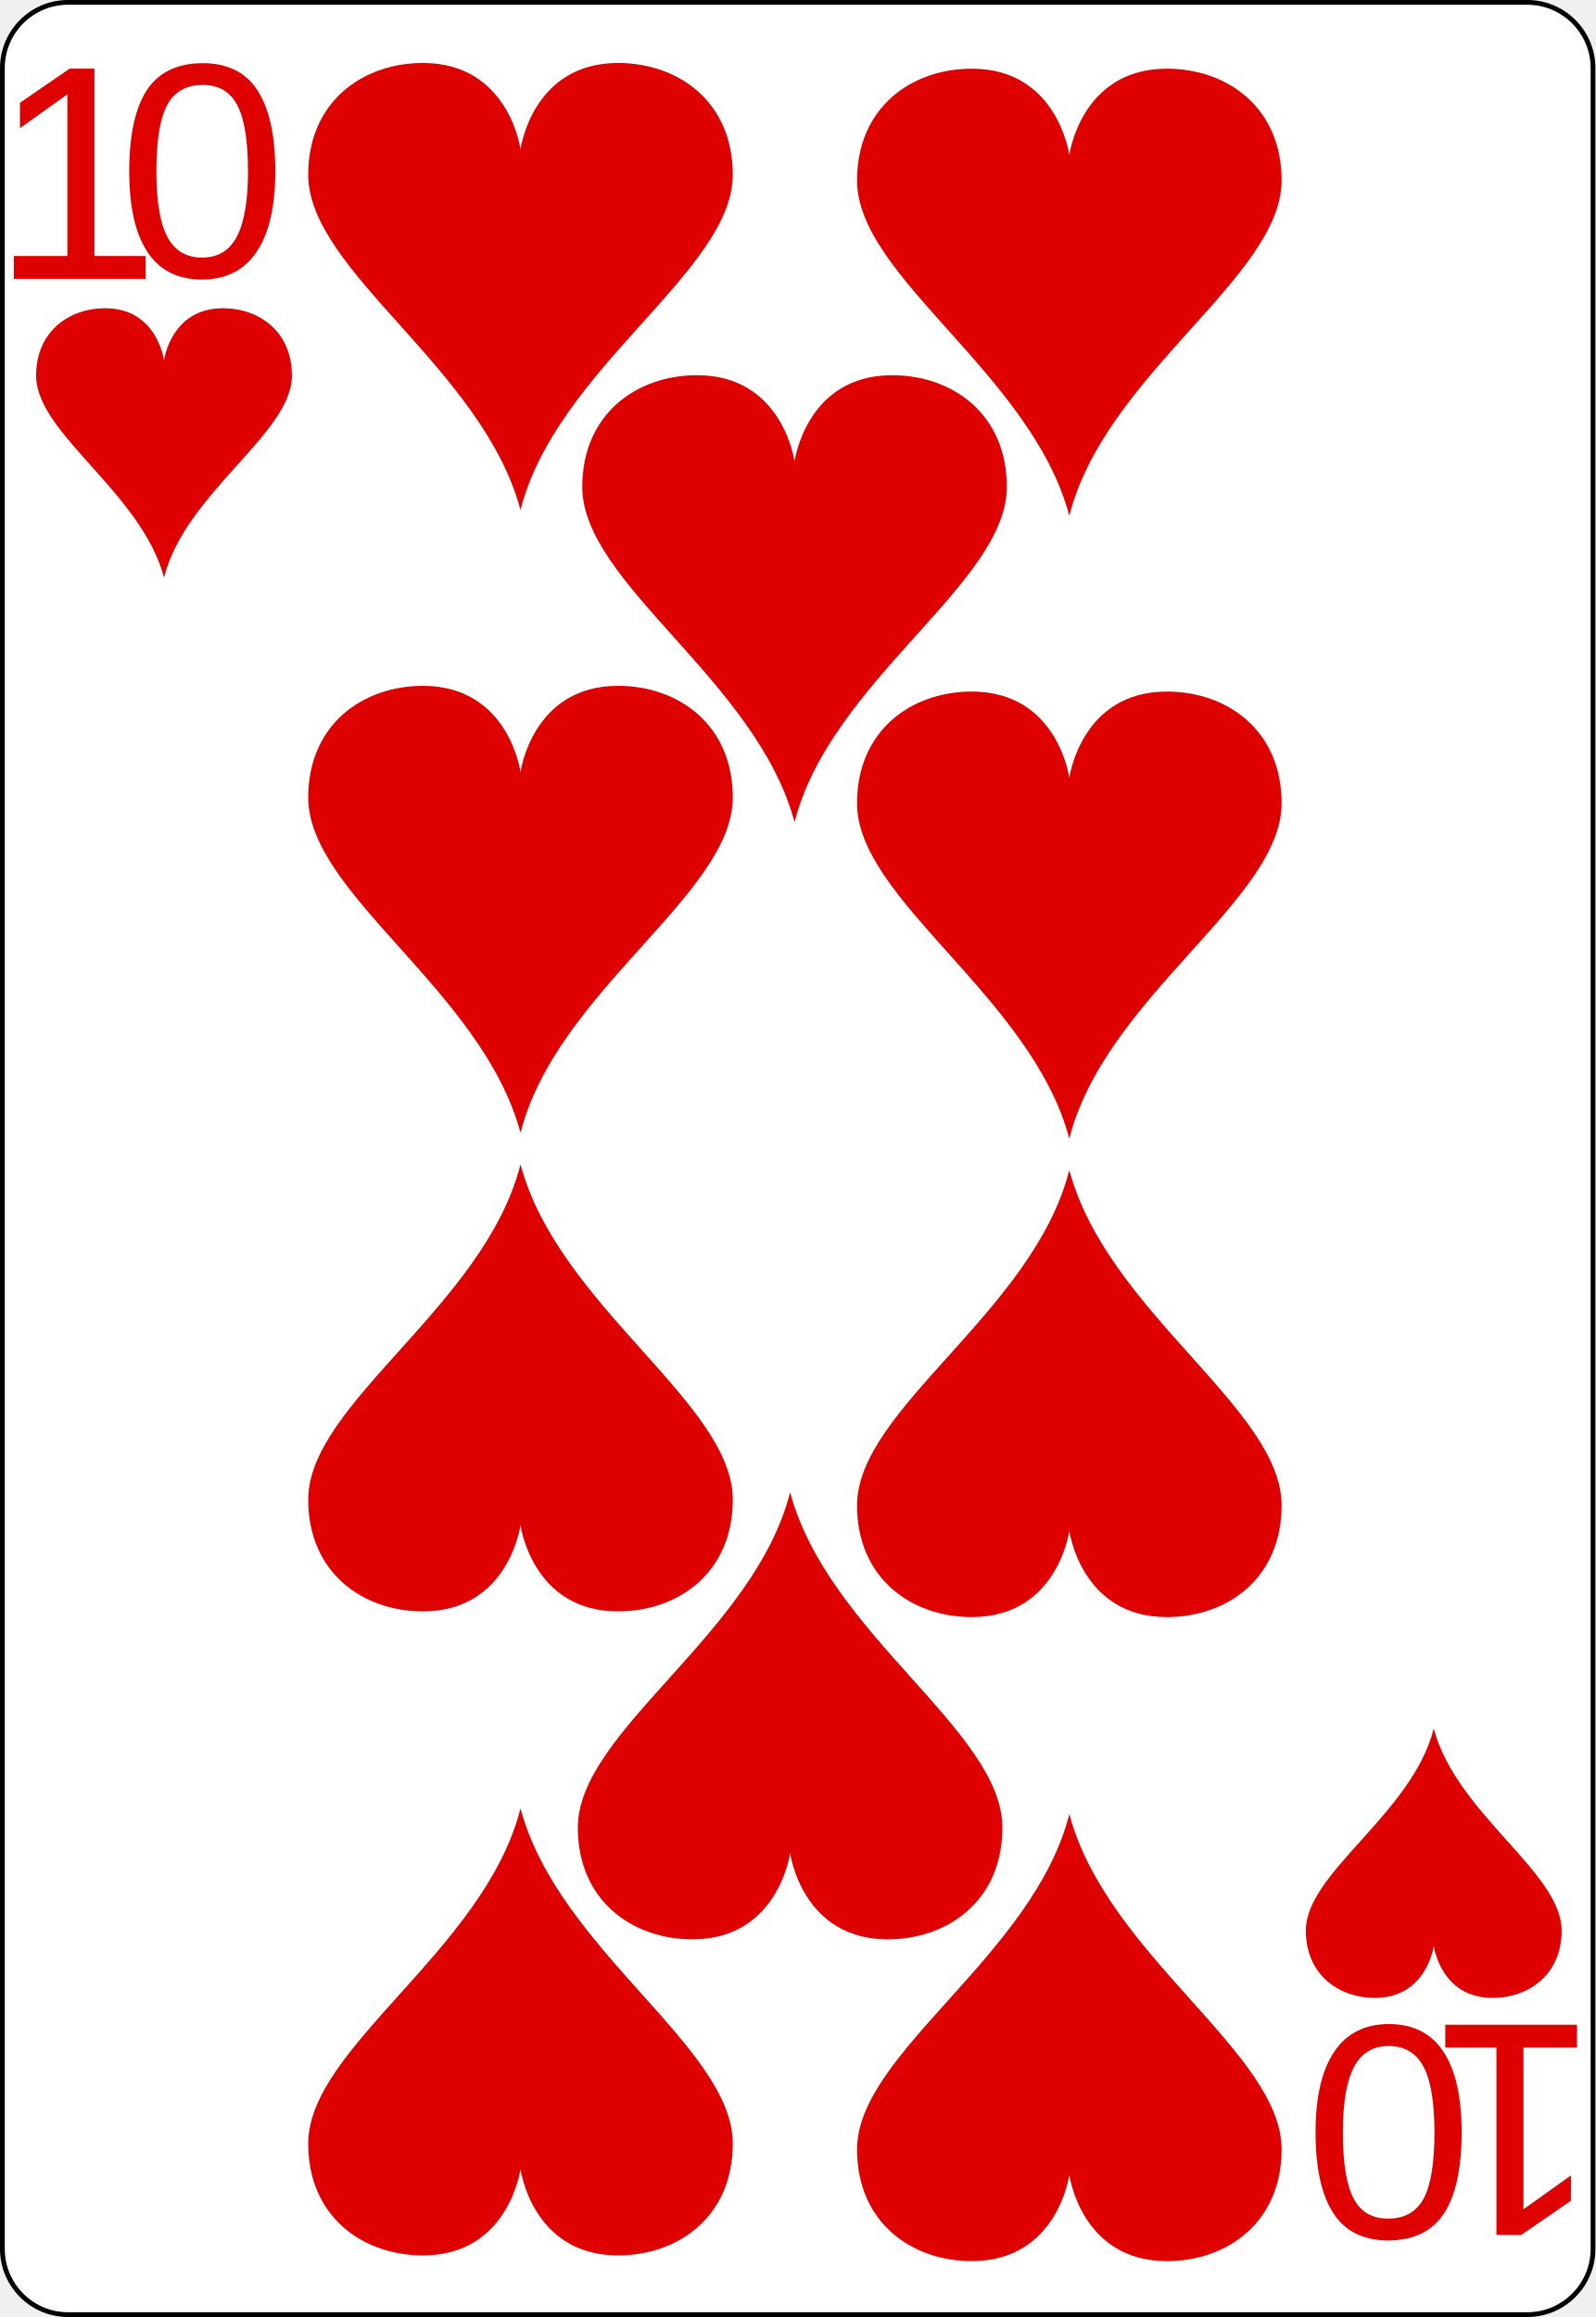
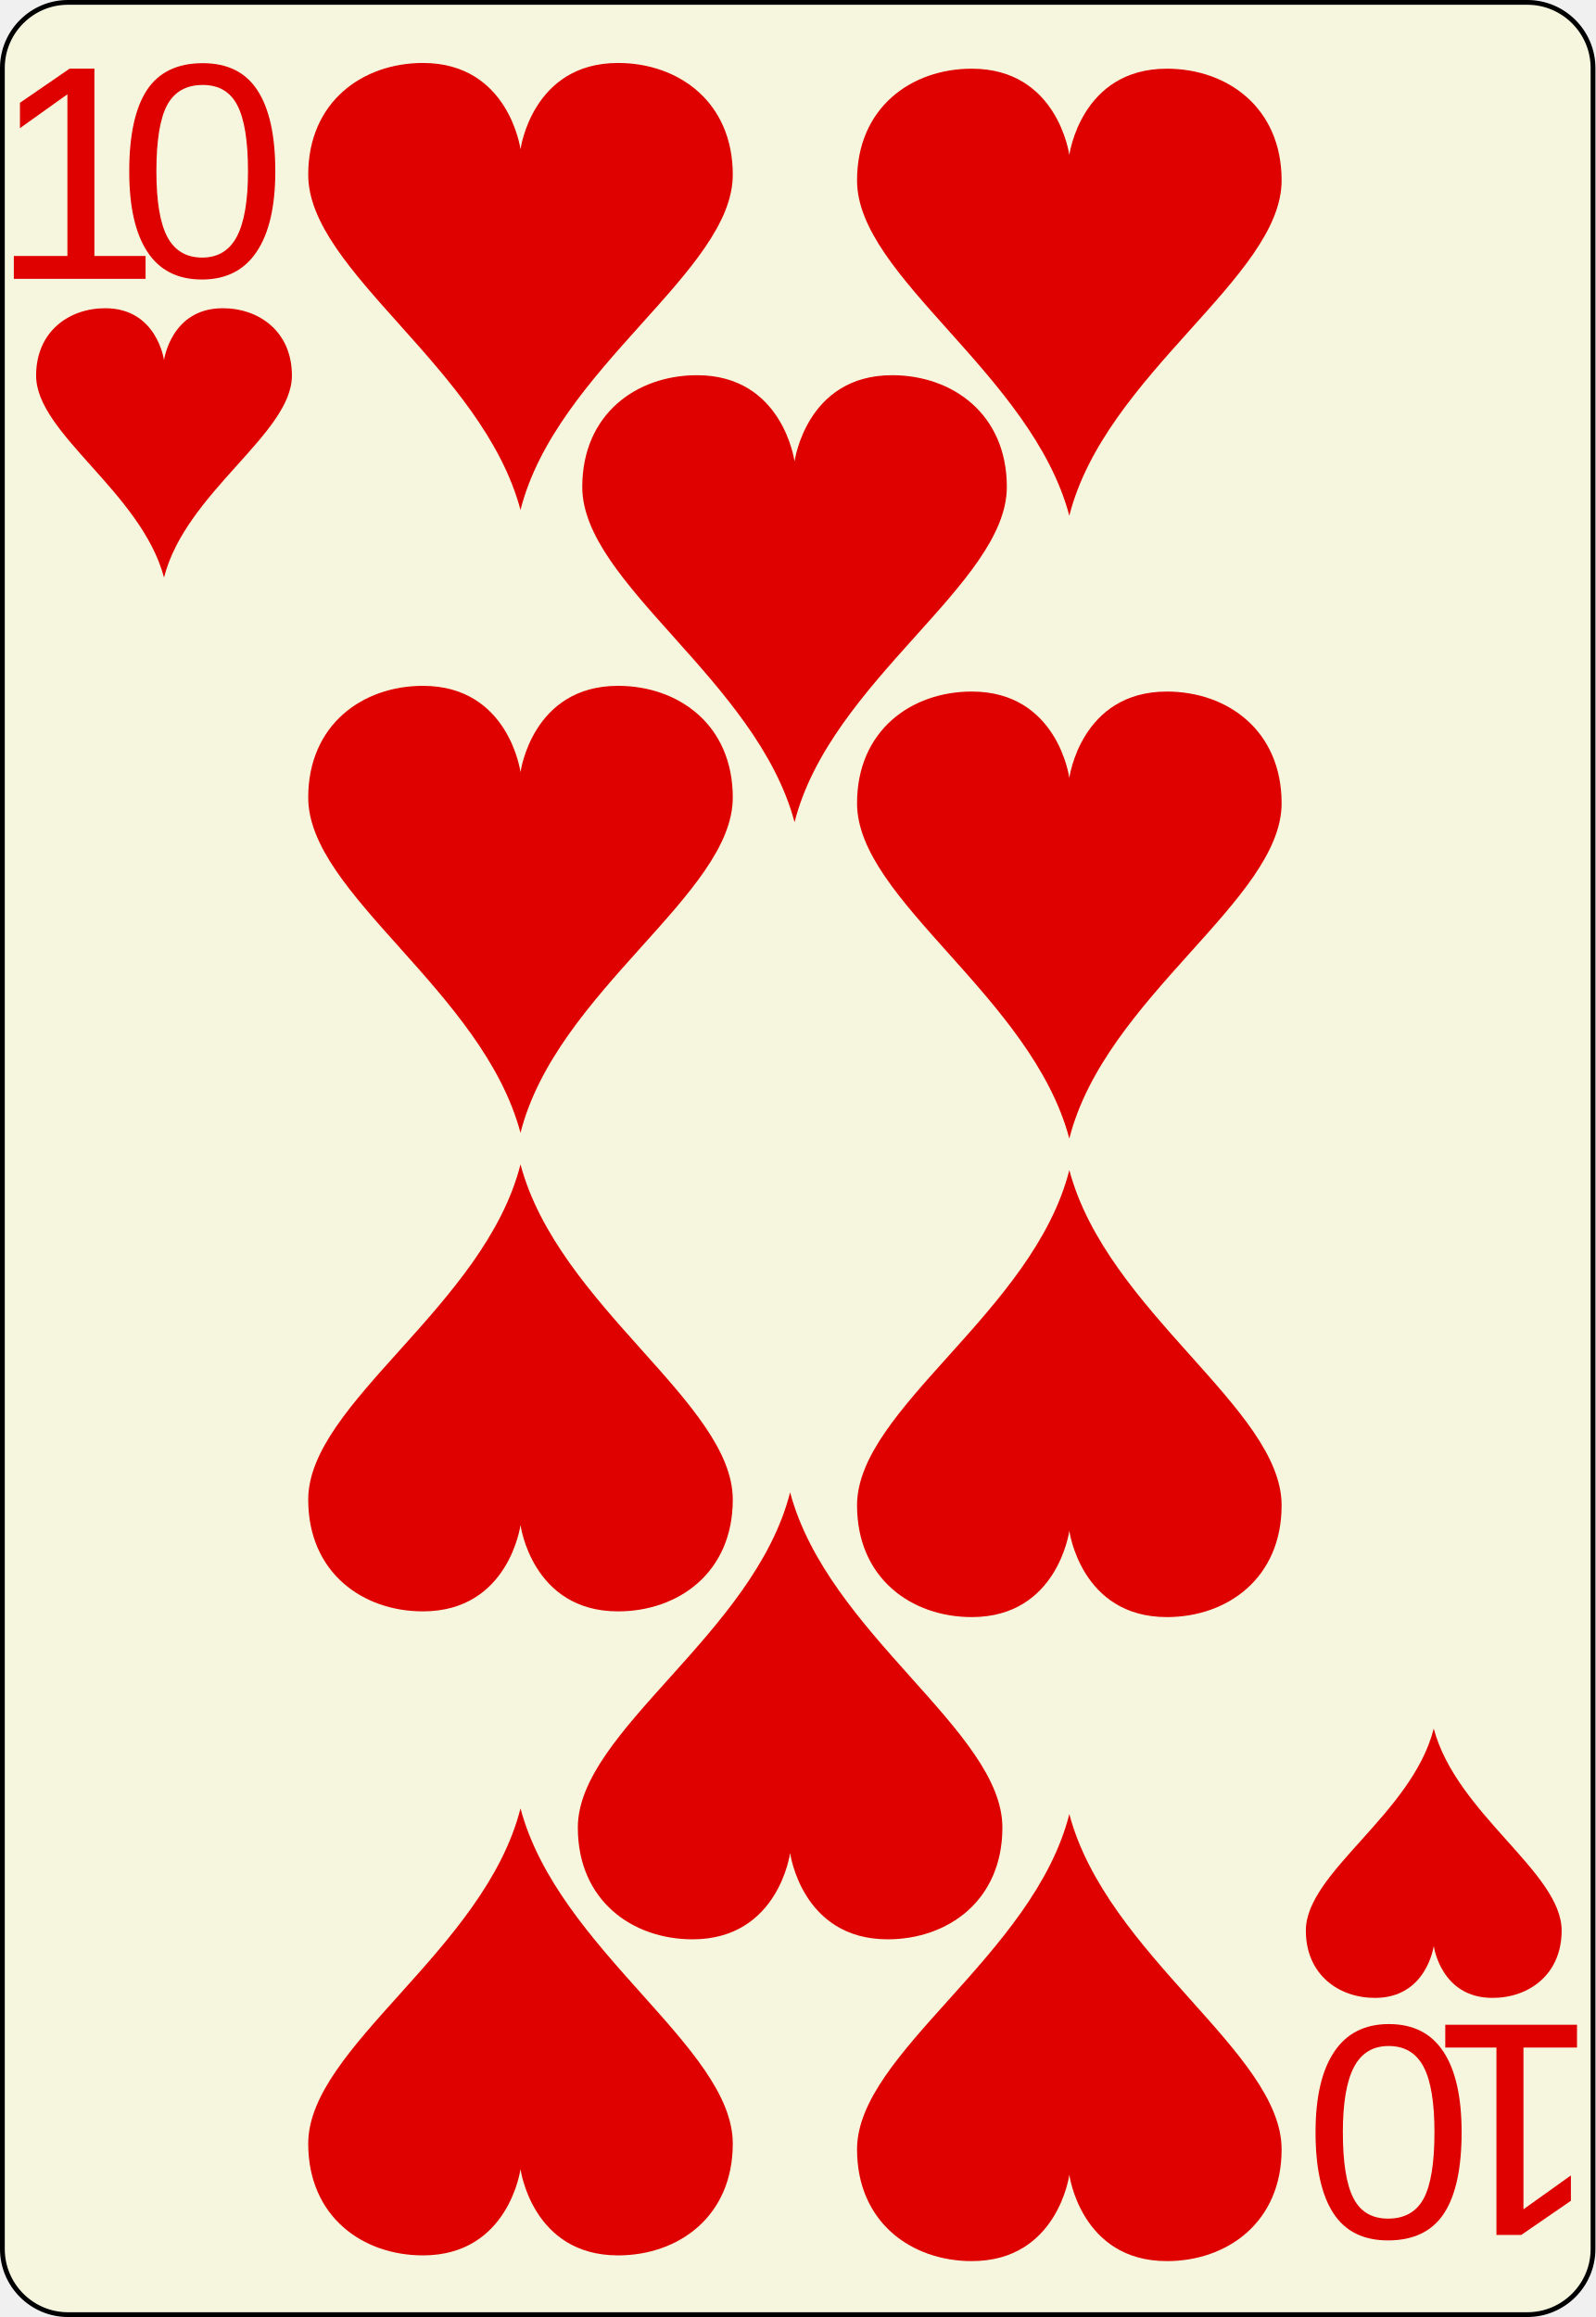
<svg xmlns="http://www.w3.org/2000/svg" xmlns:xlink="http://www.w3.org/1999/xlink" width="167.087pt" height="242.667pt" viewBox="0 0 167.087 242.667" xml:space="preserve" id="svg2" version="1.1">
  <defs id="defs41">
    <radialGradient xlink:href="#linearGradient3773" id="radialGradient3781" cx="-0.158" cy="-8.835" fx="-0.158" fy="-8.835" r="8" gradientTransform="matrix(-1.584269,-0.02349808,0.03071979,-2.477574,-0.2485638,-26.71351)" gradientUnits="userSpaceOnUse" />
    <linearGradient id="linearGradient3773">
      <stop style="stop-color:#000000;stop-opacity:1;" offset="0" id="stop3775" />
      <stop style="stop-color:#000000;stop-opacity:0.649;" offset="1" id="stop3777" />
    </linearGradient>
    <radialGradient xlink:href="#linearGradient3773" id="radialGradient3957" cx="-0.158" cy="-8.835" fx="-0.158" fy="-8.835" r="8" gradientTransform="matrix(-1.584269,-0.02349808,0.03071979,-2.477574,-0.2485638,-26.71351)" gradientUnits="userSpaceOnUse" />
    <linearGradient id="linearGradient3959">
      <stop style="stop-color:#000000;stop-opacity:1;" offset="0" id="stop3961" />
      <stop style="stop-color:#000000;stop-opacity:0.649;" offset="1" id="stop3963" />
    </linearGradient>
    <radialGradient r="81.903" fy="509.476" fx="168.025" cy="509.476" cx="168.025" gradientTransform="matrix(1.25656,-0.7774064,0.3366382,0.5361257,-221.2021,359.2426)" gradientUnits="userSpaceOnUse" id="radialGradient3975" xlink:href="#linearGradient3784-4" />
    <linearGradient id="linearGradient3784-4">
-       <stop style="stop-color:#ffffff;stop-opacity:0.435;" offset="0" id="stop3786-8" />
+       <stop style="stop-color:#F6F6DE;stop-opacity:0.435;" offset="0" id="stop3786-8" />
      <stop style="stop-color:#000000;stop-opacity:0;" offset="1" id="stop3788-6" />
    </linearGradient>
    <radialGradient xlink:href="#linearGradient3784-4-5" id="radialGradient3929" gradientUnits="userSpaceOnUse" gradientTransform="matrix(1.25656,-0.7774064,0.3366382,0.5361257,-221.2021,359.2426)" cx="168.025" cy="509.476" fx="168.025" fy="509.476" r="81.903" />
    <linearGradient id="linearGradient3784-4-5">
-       <stop style="stop-color:#ffffff;stop-opacity:0.489;" offset="0" id="stop3786-8-0" />
+       <stop style="stop-color:#F6F6DE;stop-opacity:0.489;" offset="0" id="stop3786-8-0" />
      <stop style="stop-color:#000000;stop-opacity:0;" offset="1" id="stop3788-6-3" />
    </linearGradient>
    <radialGradient xlink:href="#linearGradient3784-4-1" id="radialGradient3927" gradientUnits="userSpaceOnUse" gradientTransform="matrix(1.25656,-0.7774064,0.3366382,0.5361257,-221.2021,359.2426)" cx="168.025" cy="509.476" fx="168.025" fy="509.476" r="81.903" />
    <linearGradient id="linearGradient3784-4-1">
-       <stop style="stop-color:#ffffff;stop-opacity:0.237;" offset="0" id="stop3786-8-03" />
+       <stop style="stop-color:#F6F6DE;stop-opacity:0.237;" offset="0" id="stop3786-8-03" />
      <stop style="stop-color:#000000;stop-opacity:0;" offset="1" id="stop3788-6-6" />
    </linearGradient>
    <radialGradient xlink:href="#linearGradient3768" id="radialGradient3776" cx="-0.206" cy="-4.579" fx="-0.206" fy="-4.579" r="8" gradientTransform="matrix(-1,0,0,-1.720176,-0.4120407,-13.02719)" gradientUnits="userSpaceOnUse" />
    <linearGradient id="linearGradient3768">
      <stop style="stop-color:#df0000;stop-opacity:1;" offset="0" id="stop3770" />
      <stop style="stop-color:#df0000;stop-opacity:0.672;" offset="1" id="stop3772" />
    </linearGradient>
    <radialGradient r="81.903" fy="511.223" fx="171.487" cy="511.223" cx="171.487" gradientTransform="matrix(1.152989,-0.6739155,0.3948202,0.6754904,-233.6326,270.4008)" gradientUnits="userSpaceOnUse" id="radialGradient4013" xlink:href="#linearGradient3784-4-6" />
    <linearGradient id="linearGradient3784-4-6">
-       <stop style="stop-color:#ffffff;stop-opacity:0.313;" offset="0" id="stop3786-8-8" />
+       <stop style="stop-color:#F6F6DE;stop-opacity:0.313;" offset="0" id="stop3786-8-8" />
      <stop style="stop-color:#000000;stop-opacity:0;" offset="1" id="stop3788-6-8" />
    </linearGradient>
    <radialGradient r="81.903" fy="492.632" fx="159.354" cy="492.632" cx="159.354" gradientTransform="matrix(1.089478,-0.715138,0.4464527,0.6562658,-244.9333,290.9185)" gradientUnits="userSpaceOnUse" id="radialGradient4013-8" xlink:href="#linearGradient3784-4-2" />
    <linearGradient id="linearGradient3784-4-2">
-       <stop style="stop-color:#ffffff;stop-opacity:0.29;" offset="0" id="stop3786-8-1" />
+       <stop style="stop-color:#F6F6DE;stop-opacity:0.29;" offset="0" id="stop3786-8-1" />
      <stop style="stop-color:#000000;stop-opacity:0;" offset="1" id="stop3788-6-5" />
    </linearGradient>
    <radialGradient r="81.903" fy="492.632" fx="159.354" cy="492.632" cx="159.354" gradientTransform="matrix(1.089478,-0.715138,0.4464527,0.6562658,-244.9333,290.9185)" gradientUnits="userSpaceOnUse" id="radialGradient3073" xlink:href="#linearGradient3784-4-2" />
  </defs>
  <g id="Layer_x0020_1" style="fill-rule:nonzero;clip-rule:nonzero;stroke:#000000;stroke-miterlimit:4;">
-     <path style="fill:#FFFFFF;stroke-width:0.5;" d="M166.837,235.548c0,3.777-3.087,6.869-6.871,6.869H7.111c-3.775,0-6.861-3.092-6.861-6.869V7.12C0.25,3.343,3.336,0.25,7.111,0.25h152.855    c3.784,0,6.871,3.093,6.871,6.87v228.428z" id="path5" />
+     <path style="fill:#F6F6DE;stroke-width:0.5;" d="M166.837,235.548c0,3.777-3.087,6.869-6.871,6.869H7.111c-3.775,0-6.861-3.092-6.861-6.869V7.12C0.25,3.343,3.336,0.25,7.111,0.25h152.855    c3.784,0,6.871,3.093,6.871,6.87v228.428z" id="path5" />
    <g style="stroke:none;" id="g7">
      <g id="g9">
				
			</g>
    </g>
    <g id="g15">
			
		</g>
    <g id="g19">
			
		</g>
    <g style="stroke:none;" id="g23">
      <g id="g25">
				
			</g>
    </g>
    <g style="stroke:none;" id="g31">
      <g id="g33">
				
			</g>
    </g>
  </g>
  <text xml:space="preserve" style="font-size:32px;font-style:normal;font-weight:normal;line-height:125%;letter-spacing:0px;word-spacing:0px;fill:#df0000;fill-opacity:1;stroke:none;font-family:Bitstream Vera Sans" x="-0.987" y="29.203" id="text3788">
    <tspan id="tspan3790" x="-0.987" y="29.203" style="font-style:normal;font-variant:normal;font-weight:normal;font-stretch:normal;fill:#df0000;fill-opacity:1;font-family:Arial;-inkscape-font-specification:Arial">1</tspan>
  </text>
  <g transform="matrix(1.674307,0,0,1.566992,17.17751,46.38532)" id="layer1-9-6" style="fill:#df0000;fill-opacity:1">
    <path style="fill:#df0000;fill-opacity:1" id="hl-8" d="M 3.676,-9 C 0.433,-9 0,-5.523 0,-5.523 0,-5.523 -0.433,-9 -3.676,-9 -5.946,-9 -8,-7.441 -8,-4.5 -8,-0.614 -1.421,3.294 0,9 1.352,3.299 8,-0.614 8,-4.5 8,-7.441 5.946,-9 3.676,-9 z" />
  </g>
  <g transform="matrix(-1.674307,0,0,-1.566992,150.156,195.1431)" id="layer1-9-6-5" style="fill:#df0000;fill-opacity:1">
    <path style="fill:#df0000;fill-opacity:1" id="hl-8-1" d="M 3.676,-9 C 0.433,-9 0,-5.523 0,-5.523 0,-5.523 -0.433,-9 -3.676,-9 -5.946,-9 -8,-7.441 -8,-4.5 -8,-0.614 -1.421,3.294 0,9 1.352,3.299 8,-0.614 8,-4.5 8,-7.441 5.946,-9 3.676,-9 z" />
  </g>
  <g transform="matrix(2.779008,0,0,2.600887,54.51227,30.00377)" id="layer1-9-6-8" style="fill:#df0000;fill-opacity:1">
    <path style="fill:#df0000;fill-opacity:1" id="hl-8-8" d="M 3.676,-9 C 0.433,-9 0,-5.523 0,-5.523 0,-5.523 -0.433,-9 -3.676,-9 -5.946,-9 -8,-7.441 -8,-4.5 -8,-0.614 -1.421,3.294 0,9 1.352,3.299 8,-0.614 8,-4.5 8,-7.441 5.946,-9 3.676,-9 z" />
  </g>
  <g transform="matrix(-2.779008,0,0,-2.600887,54.51227,212.8062)" id="layer1-9-6-8-9" style="fill:#df0000;fill-opacity:1">
    <path style="fill:#df0000;fill-opacity:1" id="hl-8-8-5" d="M 3.676,-9 C 0.433,-9 0,-5.523 0,-5.523 0,-5.523 -0.433,-9 -3.676,-9 -5.946,-9 -8,-7.441 -8,-4.5 -8,-0.614 -1.421,3.294 0,9 1.352,3.299 8,-0.614 8,-4.5 8,-7.441 5.946,-9 3.676,-9 z" />
  </g>
  <g transform="matrix(2.779008,0,0,2.600887,54.51227,95.23862)" id="layer1-9-6-8-8" style="fill:#df0000;fill-opacity:1">
    <path style="fill:#df0000;fill-opacity:1" id="hl-8-8-8" d="M 3.676,-9 C 0.433,-9 0,-5.523 0,-5.523 0,-5.523 -0.433,-9 -3.676,-9 -5.946,-9 -8,-7.441 -8,-4.5 -8,-0.614 -1.421,3.294 0,9 1.352,3.299 8,-0.614 8,-4.5 8,-7.441 5.946,-9 3.676,-9 z" />
  </g>
  <g transform="matrix(-2.779008,0,0,-2.600887,54.51227,145.356)" id="layer1-9-6-8-884-8" style="fill:#df0000;fill-opacity:1">
    <path style="fill:#df0000;fill-opacity:1" id="hl-8-8-3-8" d="M 3.676,-9 C 0.433,-9 0,-5.523 0,-5.523 0,-5.523 -0.433,-9 -3.676,-9 -5.946,-9 -8,-7.441 -8,-4.5 -8,-0.614 -1.421,3.294 0,9 1.352,3.299 8,-0.614 8,-4.5 8,-7.441 5.946,-9 3.676,-9 z" />
  </g>
  <g transform="matrix(2.779008,0,0,2.600887,111.9909,30.60254)" id="layer1-9-6-8-7" style="fill:#df0000;fill-opacity:1">
    <path style="fill:#df0000;fill-opacity:1" id="hl-8-8-1" d="M 3.676,-9 C 0.433,-9 0,-5.523 0,-5.523 0,-5.523 -0.433,-9 -3.676,-9 -5.946,-9 -8,-7.441 -8,-4.5 -8,-0.614 -1.421,3.294 0,9 1.352,3.299 8,-0.614 8,-4.5 8,-7.441 5.946,-9 3.676,-9 z" />
  </g>
  <g transform="matrix(-2.779008,0,0,-2.600887,111.9909,213.4049)" id="layer1-9-6-8-9-7" style="fill:#df0000;fill-opacity:1">
    <path style="fill:#df0000;fill-opacity:1" id="hl-8-8-5-2" d="M 3.676,-9 C 0.433,-9 0,-5.523 0,-5.523 0,-5.523 -0.433,-9 -3.676,-9 -5.946,-9 -8,-7.441 -8,-4.5 -8,-0.614 -1.421,3.294 0,9 1.352,3.299 8,-0.614 8,-4.5 8,-7.441 5.946,-9 3.676,-9 z" />
  </g>
  <g transform="matrix(2.779008,0,0,2.600887,111.9909,95.8374)" id="layer1-9-6-8-8-7" style="fill:#df0000;fill-opacity:1">
    <path style="fill:#df0000;fill-opacity:1" id="hl-8-8-8-2" d="M 3.676,-9 C 0.433,-9 0,-5.523 0,-5.523 0,-5.523 -0.433,-9 -3.676,-9 -5.946,-9 -8,-7.441 -8,-4.5 -8,-0.614 -1.421,3.294 0,9 1.352,3.299 8,-0.614 8,-4.5 8,-7.441 5.946,-9 3.676,-9 z" />
  </g>
  <g transform="matrix(-2.779008,0,0,-2.600887,111.9909,145.9548)" id="layer1-9-6-8-884-8-2" style="fill:#df0000;fill-opacity:1">
    <path style="fill:#df0000;fill-opacity:1" id="hl-8-8-3-8-6" d="M 3.676,-9 C 0.433,-9 0,-5.523 0,-5.523 0,-5.523 -0.433,-9 -3.676,-9 -5.946,-9 -8,-7.441 -8,-4.5 -8,-0.614 -1.421,3.294 0,9 1.352,3.299 8,-0.614 8,-4.5 8,-7.441 5.946,-9 3.676,-9 z" />
  </g>
  <g transform="matrix(2.779008,0,0,2.600887,83.21339,62.70455)" id="layer1-9-6-8-91" style="fill:#df0000;fill-opacity:1">
    <path style="fill:#df0000;fill-opacity:1" id="hl-8-8-7" d="M 3.676,-9 C 0.433,-9 0,-5.523 0,-5.523 0,-5.523 -0.433,-9 -3.676,-9 -5.946,-9 -8,-7.441 -8,-4.5 -8,-0.614 -1.421,3.294 0,9 1.352,3.299 8,-0.614 8,-4.5 8,-7.441 5.946,-9 3.676,-9 z" />
  </g>
  <g transform="matrix(-2.779008,0,0,-2.600887,82.74851,179.7029)" id="layer1-9-6-8-9-6" style="fill:#df0000;fill-opacity:1">
    <path style="fill:#df0000;fill-opacity:1" id="hl-8-8-5-8" d="M 3.676,-9 C 0.433,-9 0,-5.523 0,-5.523 0,-5.523 -0.433,-9 -3.676,-9 -5.946,-9 -8,-7.441 -8,-4.5 -8,-0.614 -1.421,3.294 0,9 1.352,3.299 8,-0.614 8,-4.5 8,-7.441 5.946,-9 3.676,-9 z" />
  </g>
  <text xml:space="preserve" style="font-size:32px;font-style:normal;font-weight:normal;line-height:125%;letter-spacing:0px;word-spacing:0px;fill:#df0000;fill-opacity:1;stroke:none;font-family:Bitstream Vera Sans" x="12.287" y="28.96" id="text3788-43">
    <tspan id="tspan3790-1" x="12.287" y="28.96" style="font-style:normal;font-variant:normal;font-weight:normal;font-stretch:normal;fill:#df0000;fill-opacity:1;font-family:Arial;-inkscape-font-specification:Arial">0</tspan>
  </text>
  <text xml:space="preserve" style="font-size:32px;font-style:normal;font-weight:normal;line-height:125%;letter-spacing:0px;word-spacing:0px;fill:#df0000;fill-opacity:1;stroke:none;font-family:Bitstream Vera Sans" x="-167.598" y="-212.06" id="text3788-7" transform="scale(-1,-1)">
    <tspan id="tspan3790-5" x="-167.598" y="-212.06" style="font-style:normal;font-variant:normal;font-weight:normal;font-stretch:normal;fill:#df0000;fill-opacity:1;font-family:Arial;-inkscape-font-specification:Arial">1</tspan>
  </text>
  <text xml:space="preserve" style="font-size:32px;font-style:normal;font-weight:normal;line-height:125%;letter-spacing:0px;word-spacing:0px;fill:#df0000;fill-opacity:1;stroke:none;font-family:Bitstream Vera Sans" x="-154.324" y="-212.302" id="text3788-43-8" transform="scale(-1,-1)">
    <tspan id="tspan3790-1-7" x="-154.324" y="-212.302" style="font-style:normal;font-variant:normal;font-weight:normal;font-stretch:normal;fill:#df0000;fill-opacity:1;font-family:Arial;-inkscape-font-specification:Arial">0</tspan>
  </text>
</svg>
